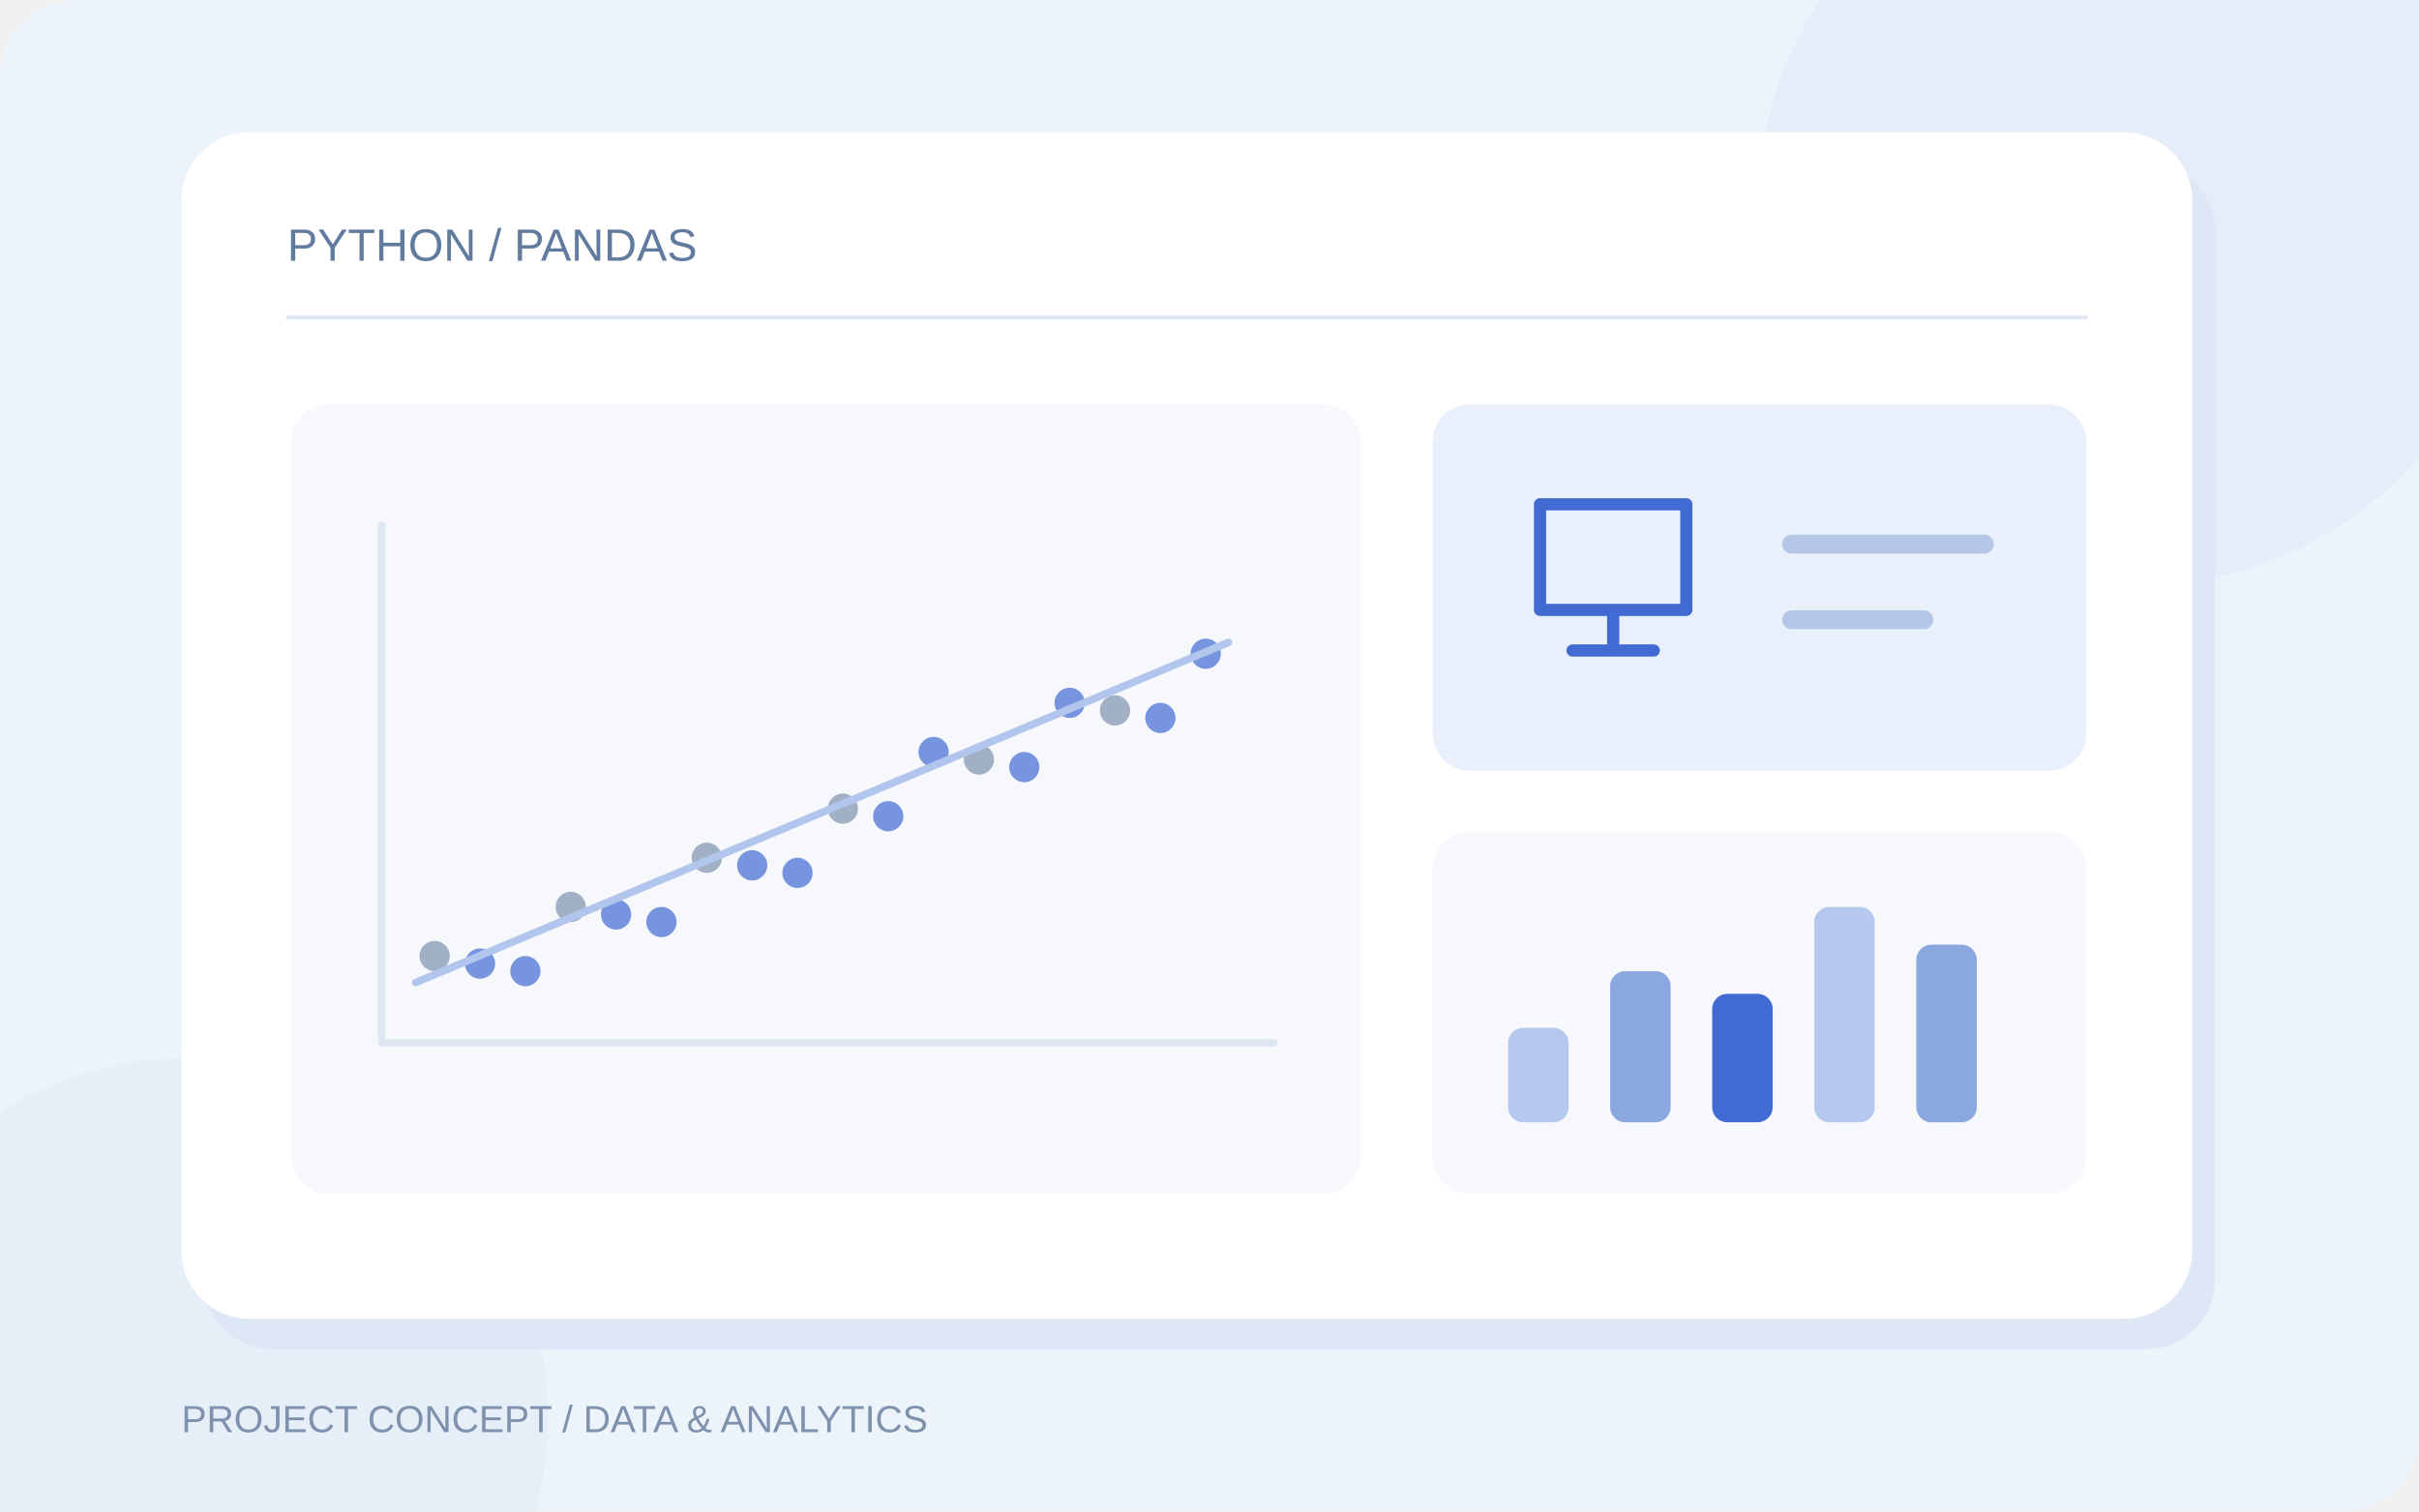
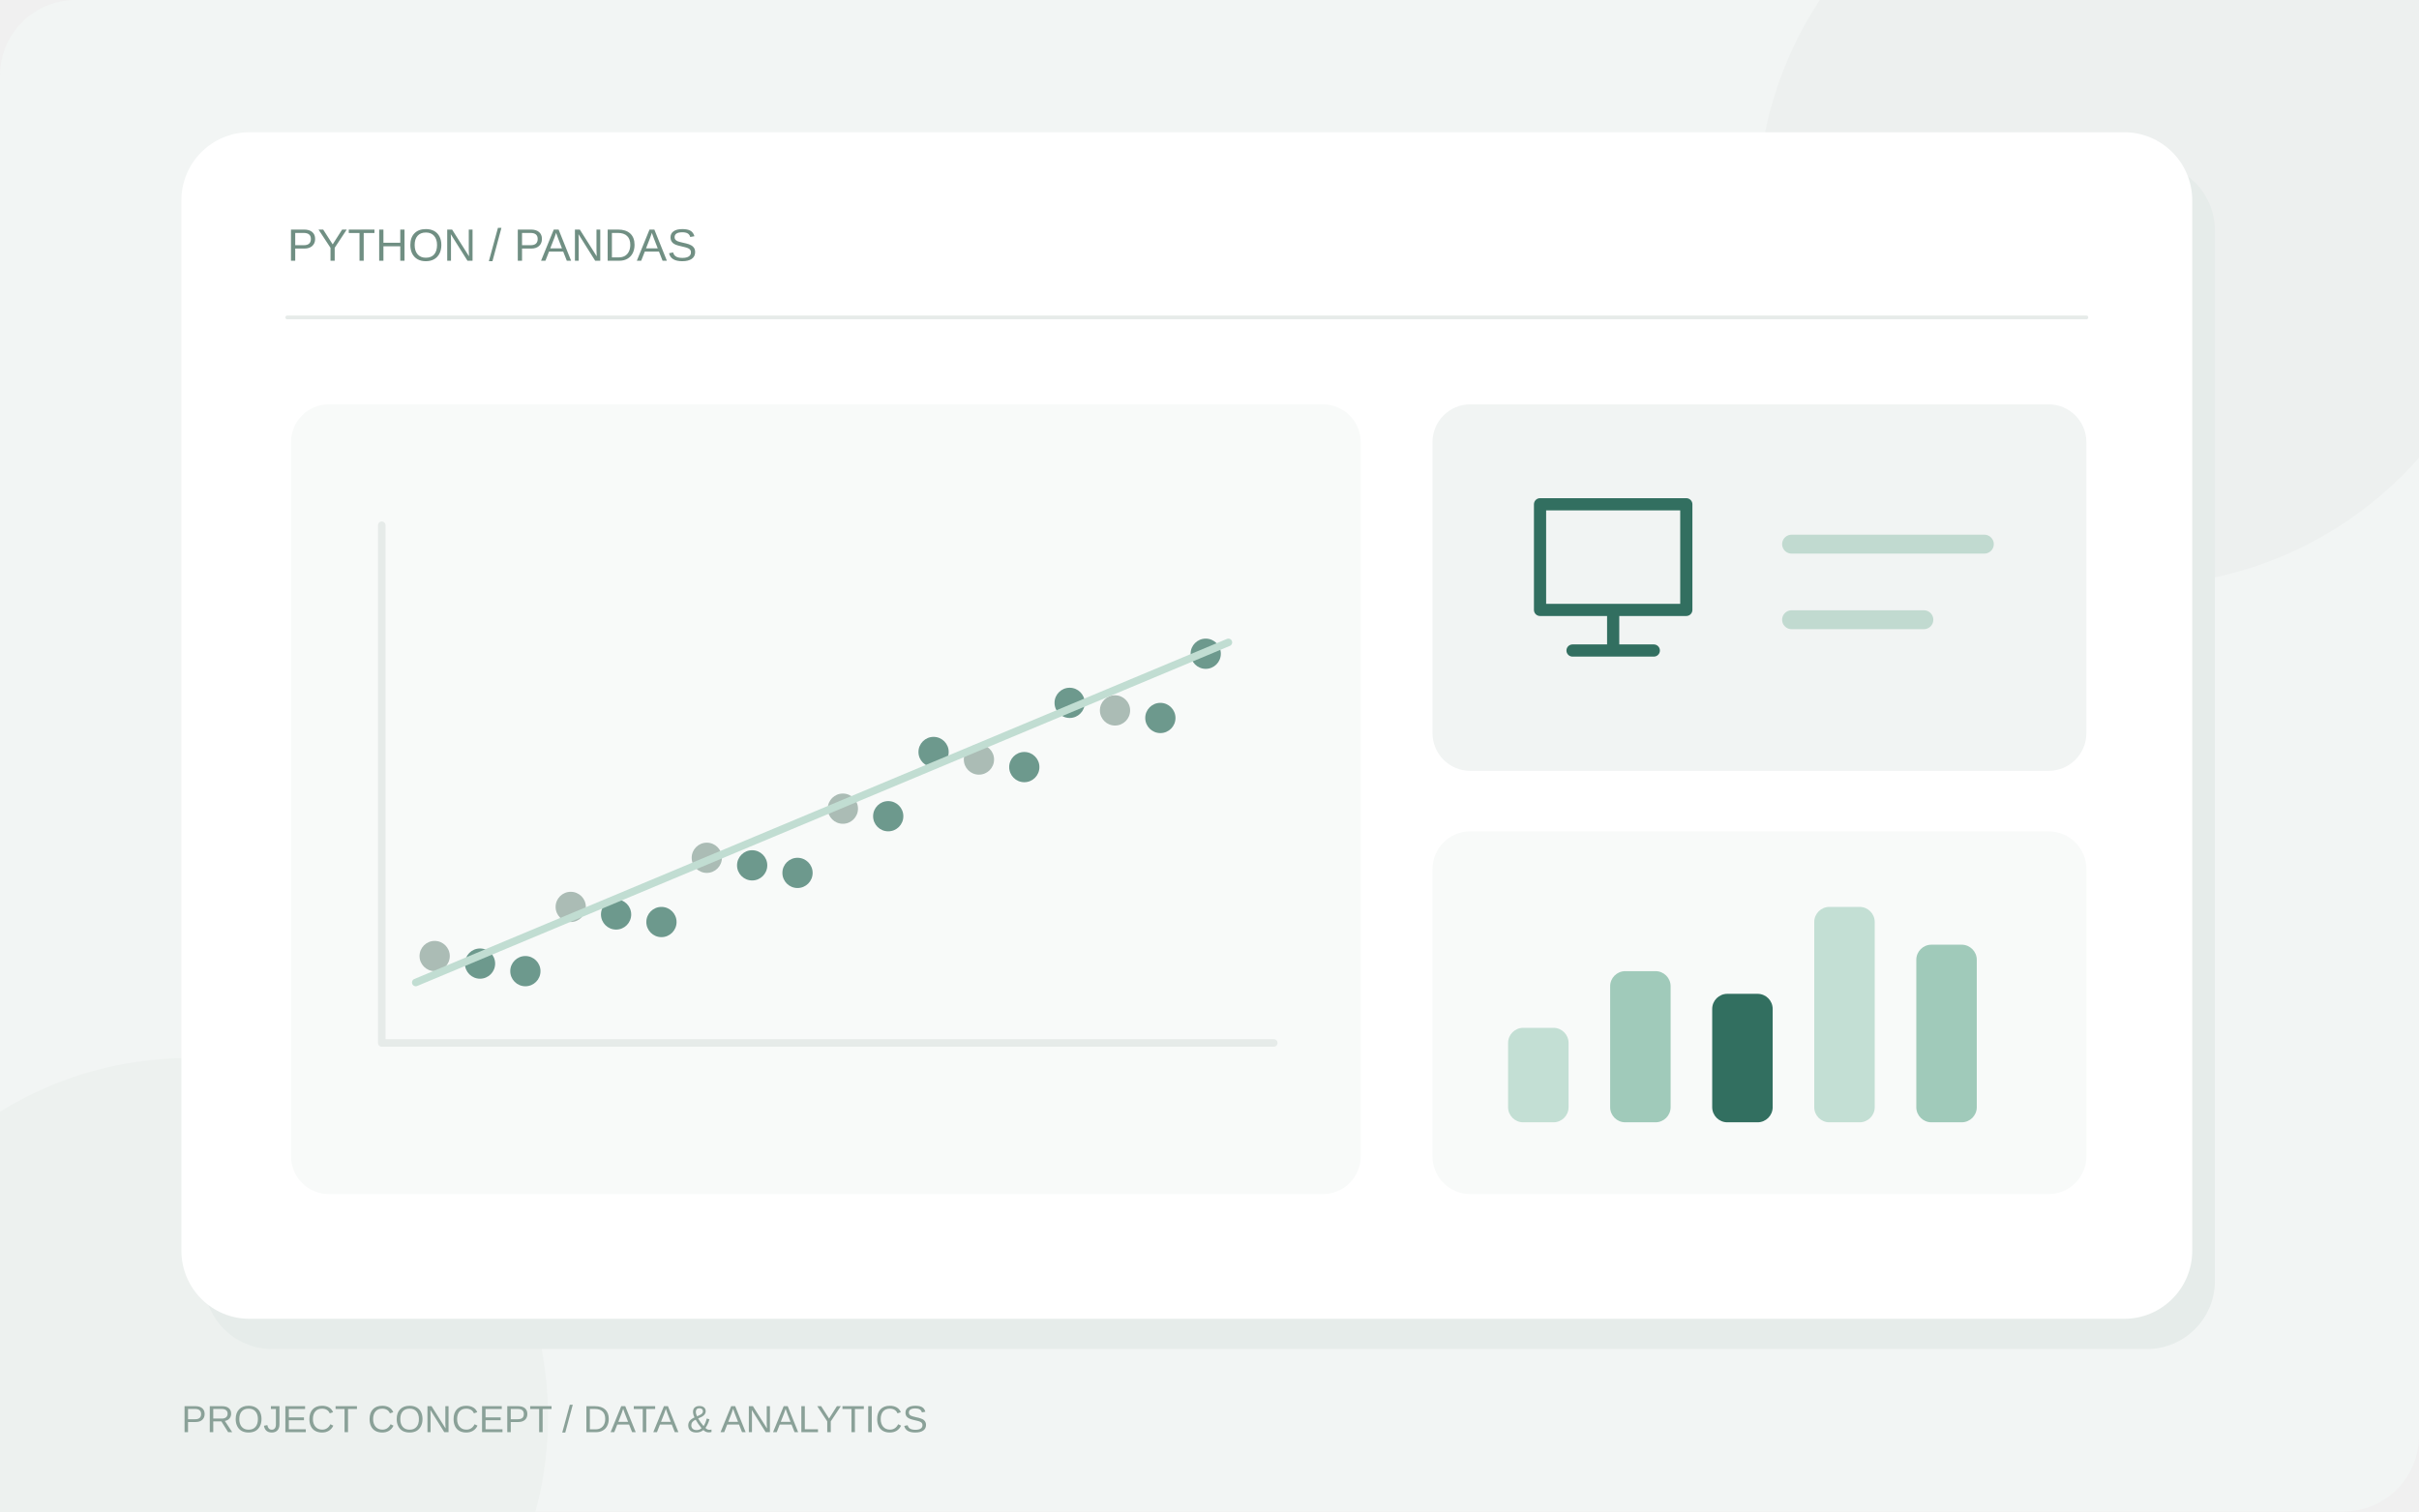
<svg xmlns="http://www.w3.org/2000/svg" viewBox="0 0 640 400">
-   <rect x="0" y="0" width="640" height="400" rx="20" fill="#edf3fa" />
-   <circle cx="565" cy="55" r="100" fill="#e4edf9" />
-   <circle cx="50" cy="375" r="95" fill="#e6eef8" />
-   <rect x="54" y="43" width="532" height="314" rx="18" fill="#dde7f5" />
+   <rect x="0" y="0" width="640" height="400" rx="20" fill="#f2f5f4" />
+   <circle cx="565" cy="55" r="100" fill="#edf0ef" />
+   <circle cx="50" cy="375" r="95" fill="#edf1ef" />
+   <rect x="54" y="43" width="532" height="314" rx="18" fill="#e6ecea" />
  <rect x="48" y="35" width="532" height="314" rx="18" fill="white" />
-   <text x="76" y="69" font-family="Arial,sans-serif" font-size="12" fill="#617b9e">PYTHON / PANDAS</text>
-   <path d="M76 84H552" stroke="#dfe7f2" stroke-width="1" fill="none" stroke-linecap="round" stroke-linejoin="round" />
-   <rect x="77" y="107" width="283" height="209" rx="10" fill="#f6f8fc" />
-   <path d="M101 276h236M101 139v137" stroke="#dfe7f2" stroke-width="2" fill="none" stroke-linecap="round" stroke-linejoin="round" />
-   <circle cx="115" cy="253" r="4" fill="#7e91ad" opacity=".7" />
-   <circle cx="127" cy="255" r="4" fill="#416bd3" opacity=".7" />
-   <circle cx="139" cy="257" r="4" fill="#416bd3" opacity=".7" />
-   <circle cx="151" cy="240" r="4" fill="#7e91ad" opacity=".7" />
-   <circle cx="163" cy="242" r="4" fill="#416bd3" opacity=".7" />
-   <circle cx="175" cy="244" r="4" fill="#416bd3" opacity=".7" />
-   <circle cx="187" cy="227" r="4" fill="#7e91ad" opacity=".7" />
-   <circle cx="199" cy="229" r="4" fill="#416bd3" opacity=".7" />
-   <circle cx="211" cy="231" r="4" fill="#416bd3" opacity=".7" />
-   <circle cx="223" cy="214" r="4" fill="#7e91ad" opacity=".7" />
-   <circle cx="235" cy="216" r="4" fill="#416bd3" opacity=".7" />
-   <circle cx="247" cy="199" r="4" fill="#416bd3" opacity=".7" />
-   <circle cx="259" cy="201" r="4" fill="#7e91ad" opacity=".7" />
-   <circle cx="271" cy="203" r="4" fill="#416bd3" opacity=".7" />
-   <circle cx="283" cy="186" r="4" fill="#416bd3" opacity=".7" />
-   <circle cx="295" cy="188" r="4" fill="#7e91ad" opacity=".7" />
-   <circle cx="307" cy="190" r="4" fill="#416bd3" opacity=".7" />
-   <circle cx="319" cy="173" r="4" fill="#416bd3" opacity=".7" />
-   <path d="M110 260 325 170" stroke="#b1c5ed" stroke-width="2" fill="none" stroke-linecap="round" stroke-linejoin="round" />
-   <rect x="379" y="107" width="173" height="97" rx="10" fill="#eaf0fb" />
+   <text x="76" y="69" font-family="Arial,sans-serif" font-size="12" fill="#708f83">PYTHON / PANDAS</text>
+   <path d="M76 84H552" stroke="#e6ebe9" stroke-width="1" fill="none" stroke-linecap="round" stroke-linejoin="round" />
+   <rect x="77" y="107" width="283" height="209" rx="10" fill="#f8faf9" />
+   <path d="M101 276h236M101 139v137" stroke="#e6ebe9" stroke-width="2" fill="none" stroke-linecap="round" stroke-linejoin="round" />
+   <circle cx="115" cy="253" r="4" fill="#8aa198" opacity=".7" />
+   <circle cx="127" cy="255" r="4" fill="#326f60" opacity=".7" />
+   <circle cx="139" cy="257" r="4" fill="#326f60" opacity=".7" />
+   <circle cx="151" cy="240" r="4" fill="#8aa198" opacity=".7" />
+   <circle cx="163" cy="242" r="4" fill="#326f60" opacity=".7" />
+   <circle cx="175" cy="244" r="4" fill="#326f60" opacity=".7" />
+   <circle cx="187" cy="227" r="4" fill="#8aa198" opacity=".7" />
+   <circle cx="199" cy="229" r="4" fill="#326f60" opacity=".7" />
+   <circle cx="211" cy="231" r="4" fill="#326f60" opacity=".7" />
+   <circle cx="223" cy="214" r="4" fill="#8aa198" opacity=".7" />
+   <circle cx="235" cy="216" r="4" fill="#326f60" opacity=".7" />
+   <circle cx="247" cy="199" r="4" fill="#326f60" opacity=".7" />
+   <circle cx="259" cy="201" r="4" fill="#8aa198" opacity=".7" />
+   <circle cx="271" cy="203" r="4" fill="#326f60" opacity=".7" />
+   <circle cx="283" cy="186" r="4" fill="#326f60" opacity=".7" />
+   <circle cx="295" cy="188" r="4" fill="#8aa198" opacity=".7" />
+   <circle cx="307" cy="190" r="4" fill="#326f60" opacity=".7" />
+   <circle cx="319" cy="173" r="4" fill="#326f60" opacity=".7" />
+   <path d="M110 260 325 170" stroke="#c1ddd2" stroke-width="2" fill="none" stroke-linecap="round" stroke-linejoin="round" />
+   <rect x="379" y="107" width="173" height="97" rx="10" fill="#f1f4f3" />
  <g transform="translate(401 127) scale(2.15)">
-     <path d="M3 3h18v13H3V3m9 13v5m-5 0h10" stroke="#416bd3" stroke-width="1.5" fill="none" stroke-linecap="round" stroke-linejoin="round" />
+     <path d="M3 3h18v13H3V3m9 13v5m-5 0h10" stroke="#326f60" stroke-width="1.5" fill="none" stroke-linecap="round" stroke-linejoin="round" />
  </g>
-   <path d="M474 144h51M474 164h35" stroke="#b5c7e6" stroke-width="5" fill="none" stroke-linecap="round" stroke-linejoin="round" />
-   <rect x="379" y="220" width="173" height="96" rx="10" fill="#f6f8fc" />
-   <rect x="399" y="272" width="16" height="25" rx="4" fill="#b5c8ed" />
-   <rect x="426" y="257" width="16" height="40" rx="4" fill="#8ba7df" />
-   <rect x="453" y="263" width="16" height="34" rx="4" fill="#416bd3" />
-   <rect x="480" y="240" width="16" height="57" rx="4" fill="#b5c8ed" />
-   <rect x="507" y="250" width="16" height="47" rx="4" fill="#8ba7df" />
-   <text x="48" y="379" font-family="Arial,sans-serif" font-size="10" fill="#7e91ad">PROJECT CONCEPT  /  DATA &amp; ANALYTICS</text>
+   <path d="M474 144h51M474 164h35" stroke="#c1dad0" stroke-width="5" fill="none" stroke-linecap="round" stroke-linejoin="round" />
+   <rect x="379" y="220" width="173" height="96" rx="10" fill="#f8faf9" />
+   <rect x="399" y="272" width="16" height="25" rx="4" fill="#c3dfd4" />
+   <rect x="426" y="257" width="16" height="40" rx="4" fill="#a0caba" />
+   <rect x="453" y="263" width="16" height="34" rx="4" fill="#326f60" />
+   <rect x="480" y="240" width="16" height="57" rx="4" fill="#c3dfd4" />
+   <rect x="507" y="250" width="16" height="47" rx="4" fill="#a0caba" />
+   <text x="48" y="379" font-family="Arial,sans-serif" font-size="10" fill="#8aa198">PROJECT CONCEPT  /  DATA &amp; ANALYTICS</text>
</svg>
